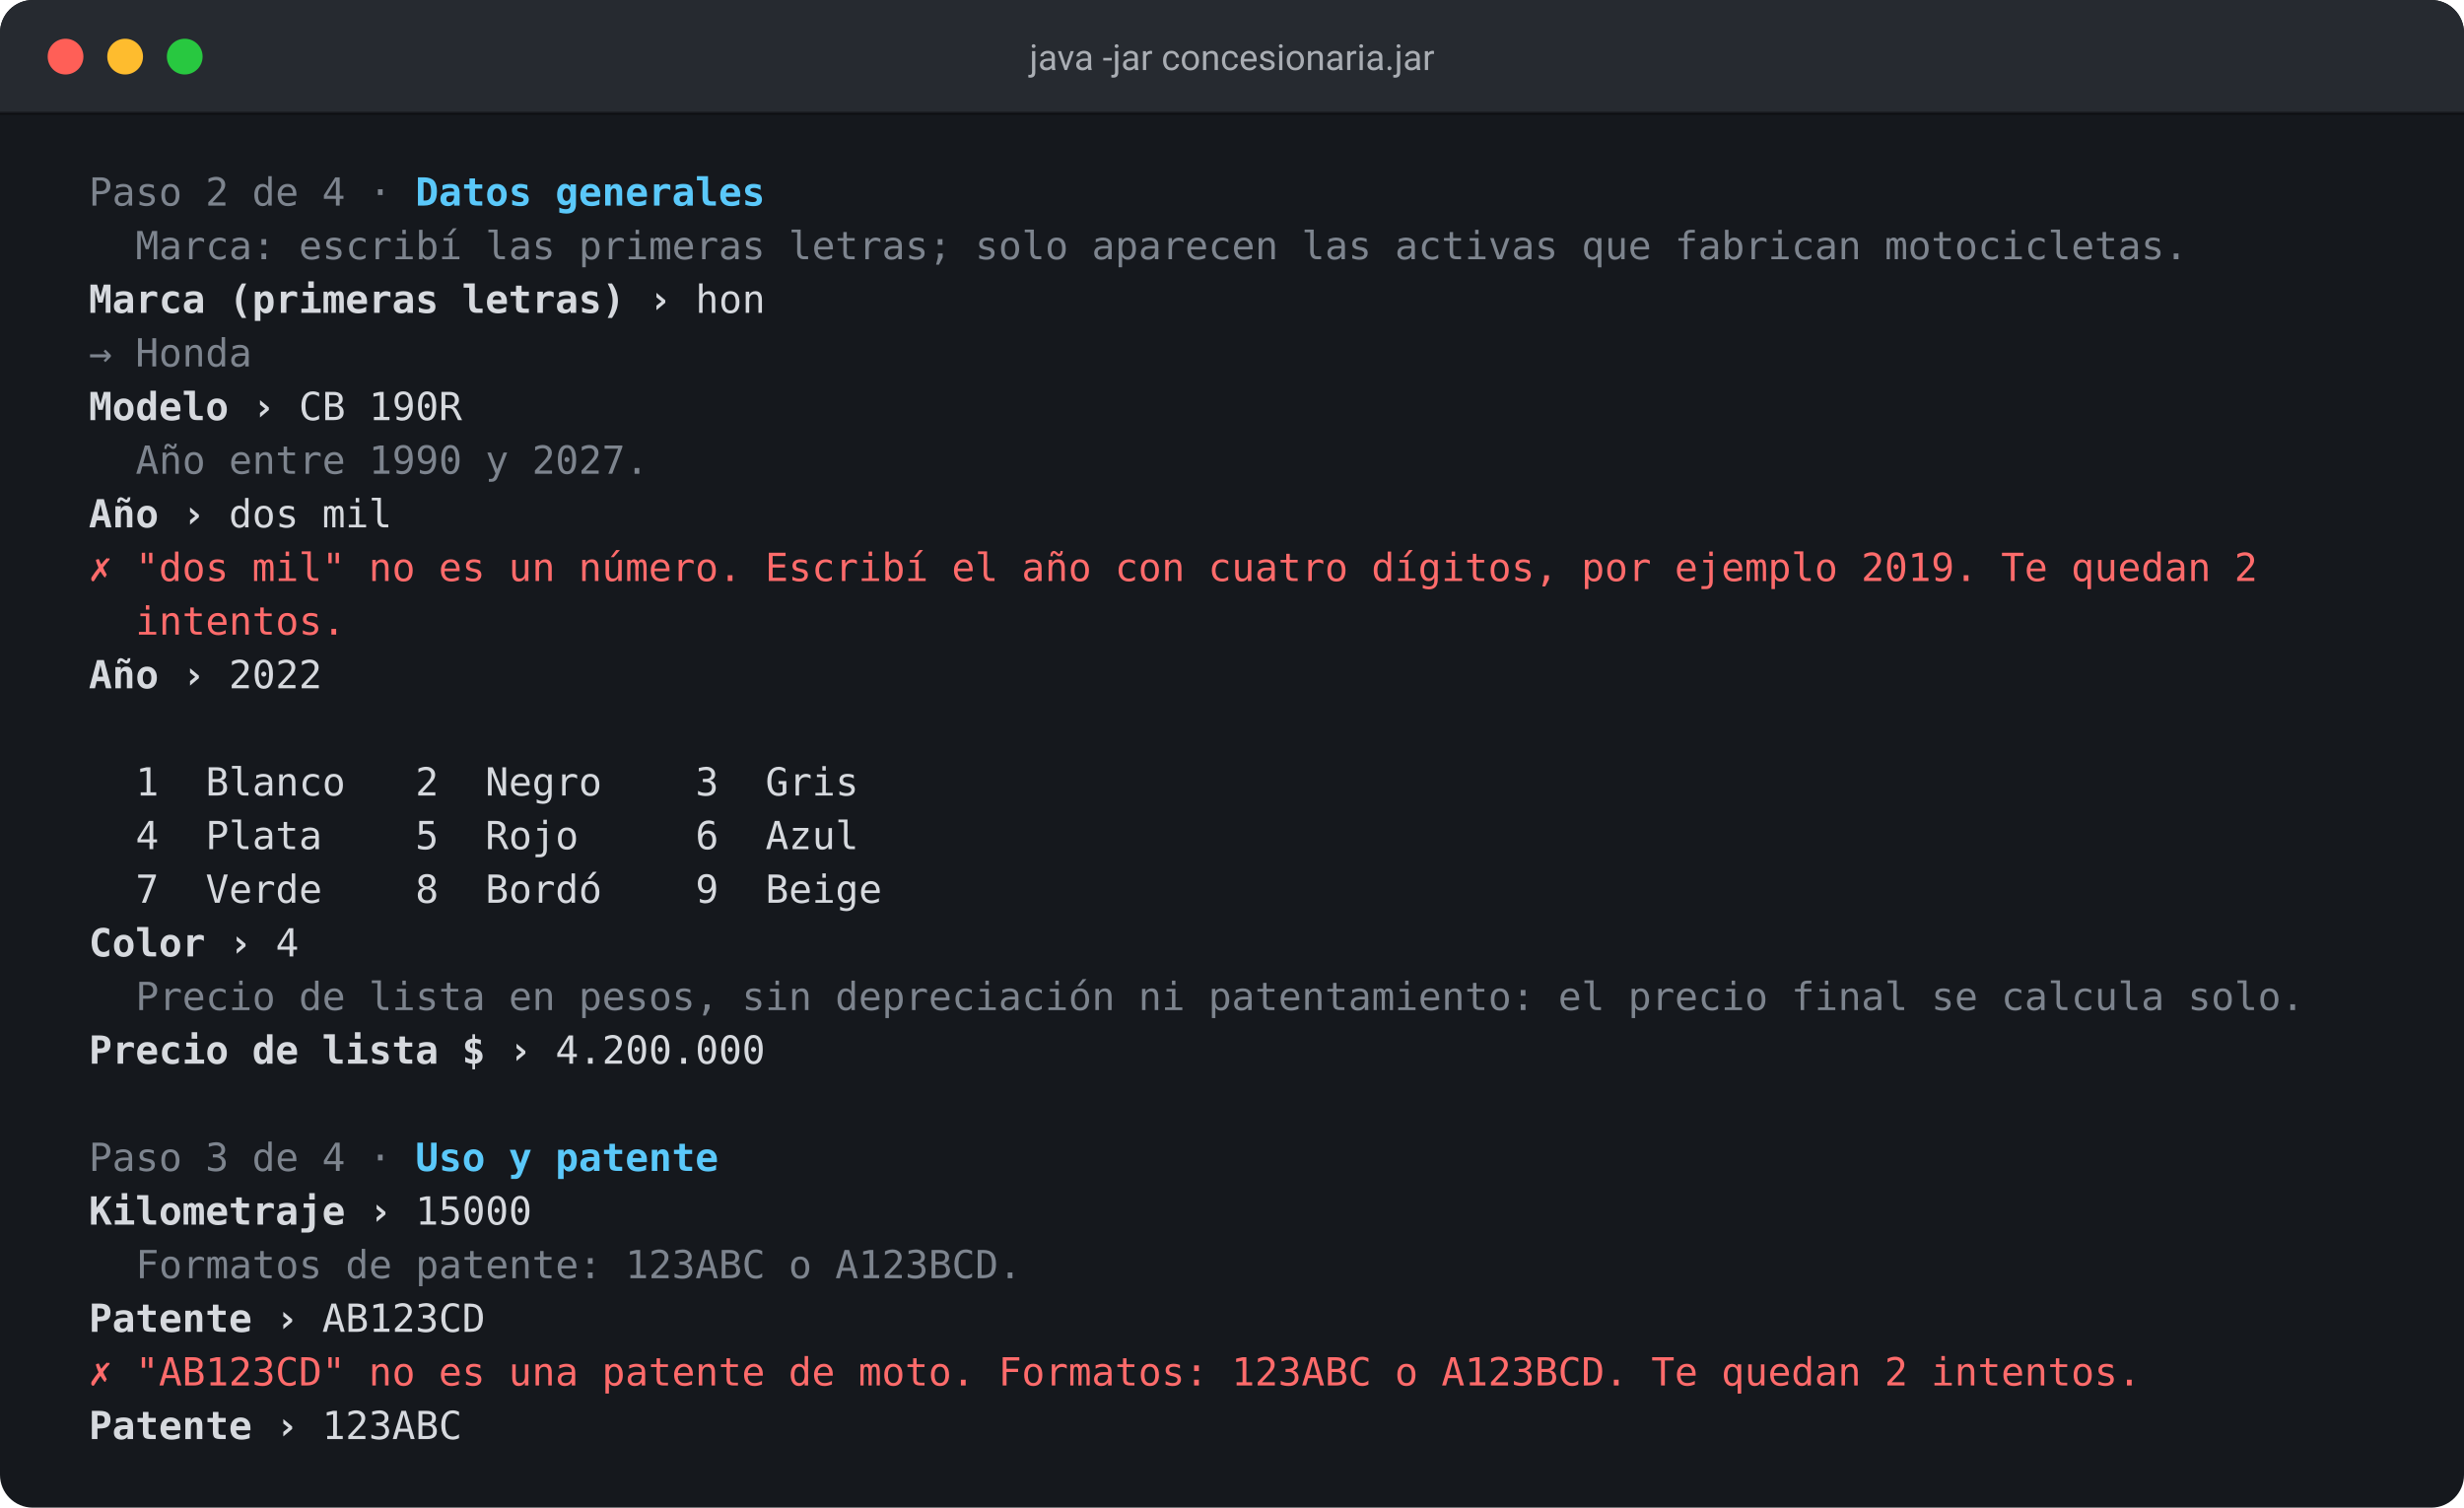
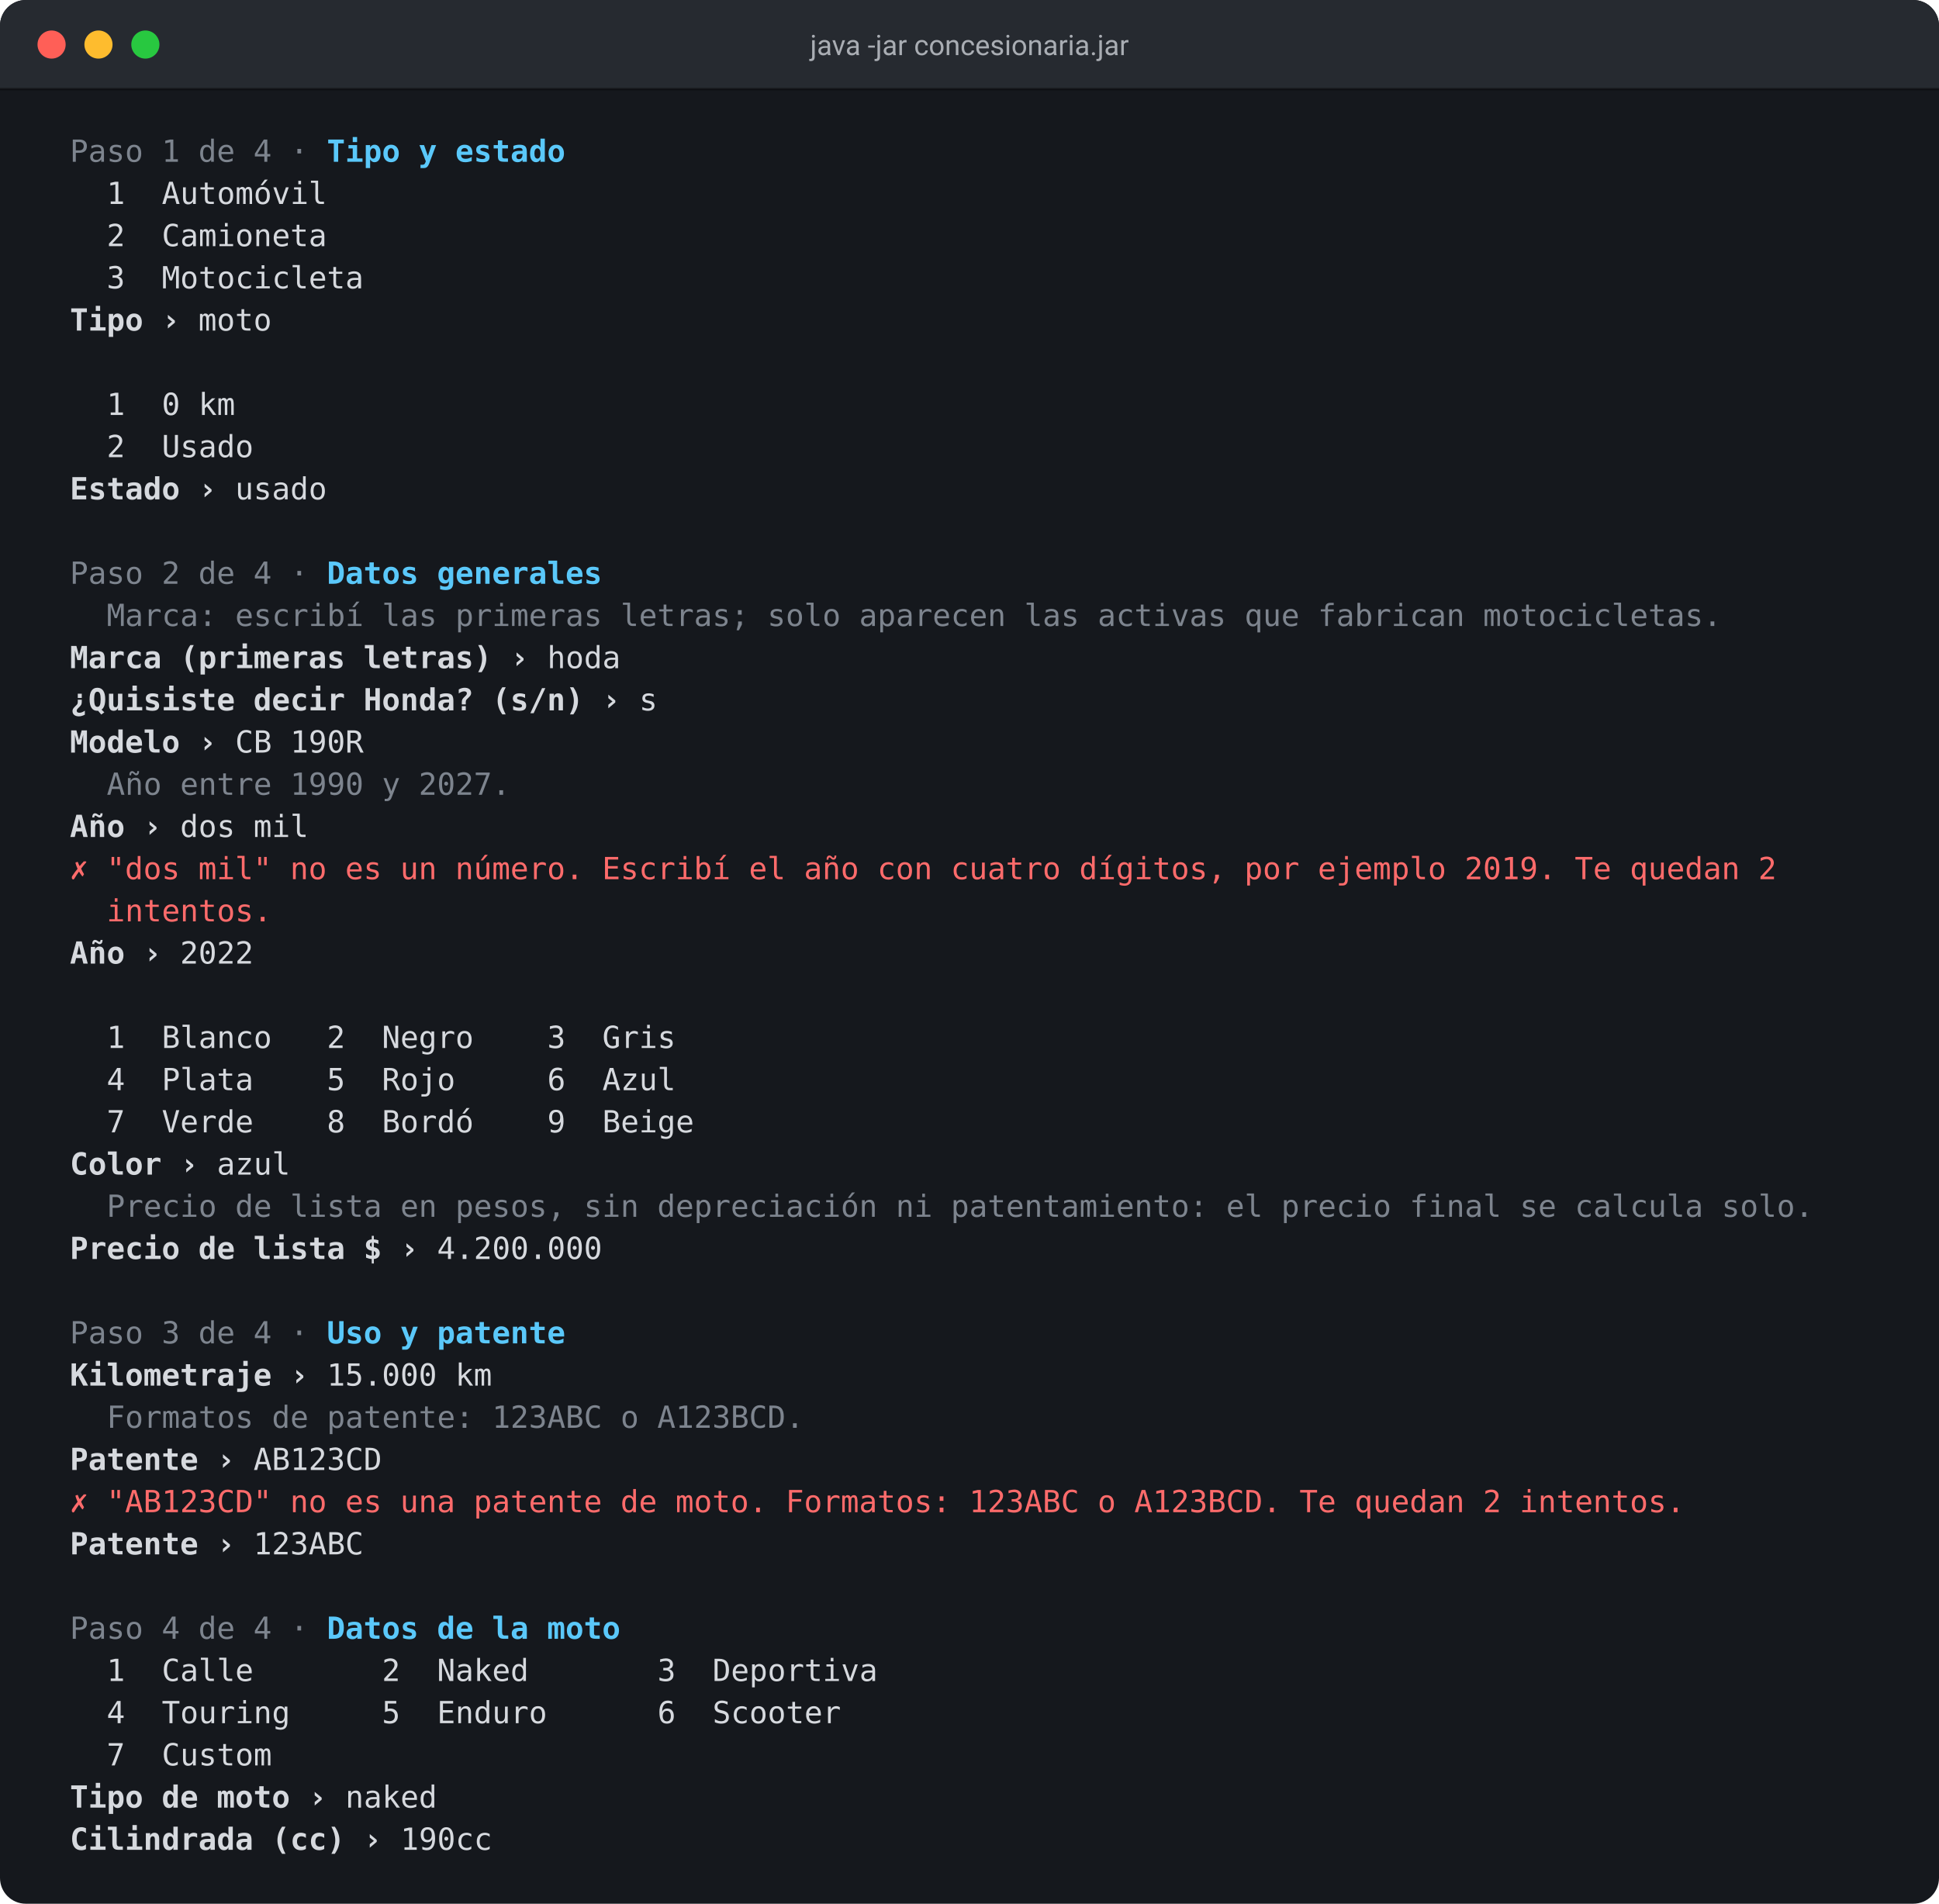
- <svg xmlns="http://www.w3.org/2000/svg" viewBox="0 0 827 506" width="827" height="506">
+ <svg xmlns="http://www.w3.org/2000/svg" viewBox="0 0 827 812" width="827" height="812">
  <defs>
    <clipPath id="v">
-       <rect width="827" height="506" rx="11" />
+       <rect width="827" height="812" rx="11" />
    </clipPath>
  </defs>
  <g clip-path="url(#v)">
-     <rect width="827" height="506" fill="#15181d" />
+     <rect width="827" height="812" fill="#15181d" />
    <rect width="827" height="38" fill="#262a30" />
    <circle cx="22" cy="19" r="6" fill="#ff5f57" />
    <circle cx="42" cy="19" r="6" fill="#febc2e" />
    <circle cx="62" cy="19" r="6" fill="#28c840" />
    <text x="413.5" y="23.5" font-family="ui-sans-serif, -apple-system, BlinkMacSystemFont, Segoe UI, Roboto, sans-serif" font-size="12" fill="#a9adb3" text-anchor="middle">java -jar concesionaria.jar</text>
    <line x1="0" y1="38" x2="827" y2="38" stroke="#000" stroke-opacity=".4" />
    <g font-family="ui-monospace, SFMono-Regular, Menlo, Consolas, monospace" font-size="13" xml:space="preserve">
-       <text x="29.8" y="69" fill="#7d848e">Paso 2 de 4 ·</text>
-       <text x="139.4" y="69" fill="#5ac8fa" font-weight="700">Datos generales</text>
-       <text x="45.5" y="87" fill="#7d848e">Marca: escribí las primeras letras; solo aparecen las activas que fabrican motocicletas.</text>
-       <text x="29.8" y="105" fill="#d6d9de" font-weight="700">Marca (primeras letras) ›</text>
-       <text x="233.4" y="105" fill="#d6d9de">hon</text>
-       <text x="29.8" y="123" fill="#7d848e">→ Honda</text>
-       <text x="29.8" y="141" fill="#d6d9de" font-weight="700">Modelo ›</text>
-       <text x="100.3" y="141" fill="#d6d9de">CB 190R</text>
-       <text x="45.5" y="159" fill="#7d848e">Año entre 1990 y 2027.</text>
-       <text x="29.8" y="177" fill="#d6d9de" font-weight="700">Año ›</text>
-       <text x="76.8" y="177" fill="#d6d9de">dos mil</text>
-       <text x="29.8" y="195" fill="#ff6b6b">✗ "dos mil" no es un número. Escribí el año con cuatro dígitos, por ejemplo 2019. Te quedan 2</text>
-       <text x="45.5" y="213" fill="#ff6b6b">intentos.</text>
-       <text x="29.8" y="231" fill="#d6d9de" font-weight="700">Año ›</text>
-       <text x="76.8" y="231" fill="#d6d9de">2022</text>
-       <text x="45.5" y="267" fill="#d6d9de">1</text>
-       <text x="69.0" y="267" fill="#d6d9de">Blanco</text>
-       <text x="139.4" y="267" fill="#d6d9de">2</text>
-       <text x="162.9" y="267" fill="#d6d9de">Negro</text>
-       <text x="233.4" y="267" fill="#d6d9de">3</text>
-       <text x="256.9" y="267" fill="#d6d9de">Gris</text>
-       <text x="45.5" y="285" fill="#d6d9de">4</text>
-       <text x="69.0" y="285" fill="#d6d9de">Plata</text>
-       <text x="139.4" y="285" fill="#d6d9de">5</text>
-       <text x="162.9" y="285" fill="#d6d9de">Rojo</text>
-       <text x="233.4" y="285" fill="#d6d9de">6</text>
-       <text x="256.9" y="285" fill="#d6d9de">Azul</text>
-       <text x="45.5" y="303" fill="#d6d9de">7</text>
-       <text x="69.0" y="303" fill="#d6d9de">Verde</text>
-       <text x="139.4" y="303" fill="#d6d9de">8</text>
-       <text x="162.9" y="303" fill="#d6d9de">Bordó</text>
-       <text x="233.4" y="303" fill="#d6d9de">9</text>
-       <text x="256.9" y="303" fill="#d6d9de">Beige</text>
-       <text x="29.8" y="321" fill="#d6d9de" font-weight="700">Color ›</text>
-       <text x="92.5" y="321" fill="#d6d9de">4</text>
-       <text x="45.5" y="339" fill="#7d848e">Precio de lista en pesos, sin depreciación ni patentamiento: el precio final se calcula solo.</text>
-       <text x="29.8" y="357" fill="#d6d9de" font-weight="700">Precio de lista $ ›</text>
-       <text x="186.4" y="357" fill="#d6d9de">4.200.000</text>
-       <text x="29.8" y="393" fill="#7d848e">Paso 3 de 4 ·</text>
-       <text x="139.4" y="393" fill="#5ac8fa" font-weight="700">Uso y patente</text>
-       <text x="29.8" y="411" fill="#d6d9de" font-weight="700">Kilometraje ›</text>
-       <text x="139.4" y="411" fill="#d6d9de">15000</text>
-       <text x="45.5" y="429" fill="#7d848e">Formatos de patente: 123ABC o A123BCD.</text>
-       <text x="29.8" y="447" fill="#d6d9de" font-weight="700">Patente ›</text>
-       <text x="108.1" y="447" fill="#d6d9de">AB123CD</text>
-       <text x="29.8" y="465" fill="#ff6b6b">✗ "AB123CD" no es una patente de moto. Formatos: 123ABC o A123BCD. Te quedan 2 intentos.</text>
-       <text x="29.8" y="483" fill="#d6d9de" font-weight="700">Patente ›</text>
-       <text x="108.1" y="483" fill="#d6d9de">123ABC</text>
+       <text x="29.8" y="69" fill="#7d848e">Paso 1 de 4 ·</text>
+       <text x="139.4" y="69" fill="#5ac8fa" font-weight="700">Tipo y estado</text>
+       <text x="45.5" y="87" fill="#d6d9de">1</text>
+       <text x="69.0" y="87" fill="#d6d9de">Automóvil</text>
+       <text x="45.5" y="105" fill="#d6d9de">2</text>
+       <text x="69.0" y="105" fill="#d6d9de">Camioneta</text>
+       <text x="45.5" y="123" fill="#d6d9de">3</text>
+       <text x="69.0" y="123" fill="#d6d9de">Motocicleta</text>
+       <text x="29.8" y="141" fill="#d6d9de" font-weight="700">Tipo ›</text>
+       <text x="84.6" y="141" fill="#d6d9de">moto</text>
+       <text x="45.5" y="177" fill="#d6d9de">1</text>
+       <text x="69.0" y="177" fill="#d6d9de">0 km</text>
+       <text x="45.5" y="195" fill="#d6d9de">2</text>
+       <text x="69.0" y="195" fill="#d6d9de">Usado</text>
+       <text x="29.8" y="213" fill="#d6d9de" font-weight="700">Estado ›</text>
+       <text x="100.3" y="213" fill="#d6d9de">usado</text>
+       <text x="29.8" y="249" fill="#7d848e">Paso 2 de 4 ·</text>
+       <text x="139.4" y="249" fill="#5ac8fa" font-weight="700">Datos generales</text>
+       <text x="45.5" y="267" fill="#7d848e">Marca: escribí las primeras letras; solo aparecen las activas que fabrican motocicletas.</text>
+       <text x="29.8" y="285" fill="#d6d9de" font-weight="700">Marca (primeras letras) ›</text>
+       <text x="233.4" y="285" fill="#d6d9de">hoda</text>
+       <text x="29.8" y="303" fill="#d6d9de" font-weight="700">¿Quisiste decir Honda? (s/n) ›</text>
+       <text x="272.6" y="303" fill="#d6d9de">s</text>
+       <text x="29.8" y="321" fill="#d6d9de" font-weight="700">Modelo ›</text>
+       <text x="100.3" y="321" fill="#d6d9de">CB 190R</text>
+       <text x="45.5" y="339" fill="#7d848e">Año entre 1990 y 2027.</text>
+       <text x="29.8" y="357" fill="#d6d9de" font-weight="700">Año ›</text>
+       <text x="76.8" y="357" fill="#d6d9de">dos mil</text>
+       <text x="29.8" y="375" fill="#ff6b6b">✗ "dos mil" no es un número. Escribí el año con cuatro dígitos, por ejemplo 2019. Te quedan 2</text>
+       <text x="45.5" y="393" fill="#ff6b6b">intentos.</text>
+       <text x="29.8" y="411" fill="#d6d9de" font-weight="700">Año ›</text>
+       <text x="76.8" y="411" fill="#d6d9de">2022</text>
+       <text x="45.5" y="447" fill="#d6d9de">1</text>
+       <text x="69.0" y="447" fill="#d6d9de">Blanco</text>
+       <text x="139.4" y="447" fill="#d6d9de">2</text>
+       <text x="162.9" y="447" fill="#d6d9de">Negro</text>
+       <text x="233.4" y="447" fill="#d6d9de">3</text>
+       <text x="256.9" y="447" fill="#d6d9de">Gris</text>
+       <text x="45.5" y="465" fill="#d6d9de">4</text>
+       <text x="69.0" y="465" fill="#d6d9de">Plata</text>
+       <text x="139.4" y="465" fill="#d6d9de">5</text>
+       <text x="162.9" y="465" fill="#d6d9de">Rojo</text>
+       <text x="233.4" y="465" fill="#d6d9de">6</text>
+       <text x="256.9" y="465" fill="#d6d9de">Azul</text>
+       <text x="45.5" y="483" fill="#d6d9de">7</text>
+       <text x="69.0" y="483" fill="#d6d9de">Verde</text>
+       <text x="139.4" y="483" fill="#d6d9de">8</text>
+       <text x="162.9" y="483" fill="#d6d9de">Bordó</text>
+       <text x="233.4" y="483" fill="#d6d9de">9</text>
+       <text x="256.9" y="483" fill="#d6d9de">Beige</text>
+       <text x="29.8" y="501" fill="#d6d9de" font-weight="700">Color ›</text>
+       <text x="92.5" y="501" fill="#d6d9de">azul</text>
+       <text x="45.5" y="519" fill="#7d848e">Precio de lista en pesos, sin depreciación ni patentamiento: el precio final se calcula solo.</text>
+       <text x="29.8" y="537" fill="#d6d9de" font-weight="700">Precio de lista $ ›</text>
+       <text x="186.4" y="537" fill="#d6d9de">4.200.000</text>
+       <text x="29.8" y="573" fill="#7d848e">Paso 3 de 4 ·</text>
+       <text x="139.4" y="573" fill="#5ac8fa" font-weight="700">Uso y patente</text>
+       <text x="29.8" y="591" fill="#d6d9de" font-weight="700">Kilometraje ›</text>
+       <text x="139.4" y="591" fill="#d6d9de">15.000 km</text>
+       <text x="45.5" y="609" fill="#7d848e">Formatos de patente: 123ABC o A123BCD.</text>
+       <text x="29.8" y="627" fill="#d6d9de" font-weight="700">Patente ›</text>
+       <text x="108.1" y="627" fill="#d6d9de">AB123CD</text>
+       <text x="29.8" y="645" fill="#ff6b6b">✗ "AB123CD" no es una patente de moto. Formatos: 123ABC o A123BCD. Te quedan 2 intentos.</text>
+       <text x="29.8" y="663" fill="#d6d9de" font-weight="700">Patente ›</text>
+       <text x="108.1" y="663" fill="#d6d9de">123ABC</text>
+       <text x="29.8" y="699" fill="#7d848e">Paso 4 de 4 ·</text>
+       <text x="139.4" y="699" fill="#5ac8fa" font-weight="700">Datos de la moto</text>
+       <text x="45.5" y="717" fill="#d6d9de">1</text>
+       <text x="69.0" y="717" fill="#d6d9de">Calle</text>
+       <text x="162.9" y="717" fill="#d6d9de">2</text>
+       <text x="186.4" y="717" fill="#d6d9de">Naked</text>
+       <text x="280.4" y="717" fill="#d6d9de">3</text>
+       <text x="303.9" y="717" fill="#d6d9de">Deportiva</text>
+       <text x="45.5" y="735" fill="#d6d9de">4</text>
+       <text x="69.0" y="735" fill="#d6d9de">Touring</text>
+       <text x="162.9" y="735" fill="#d6d9de">5</text>
+       <text x="186.4" y="735" fill="#d6d9de">Enduro</text>
+       <text x="280.4" y="735" fill="#d6d9de">6</text>
+       <text x="303.9" y="735" fill="#d6d9de">Scooter</text>
+       <text x="45.5" y="753" fill="#d6d9de">7</text>
+       <text x="69.0" y="753" fill="#d6d9de">Custom</text>
+       <text x="29.8" y="771" fill="#d6d9de" font-weight="700">Tipo de moto ›</text>
+       <text x="147.3" y="771" fill="#d6d9de">naked</text>
+       <text x="29.8" y="789" fill="#d6d9de" font-weight="700">Cilindrada (cc) ›</text>
+       <text x="170.8" y="789" fill="#d6d9de">190cc</text>
    </g>
  </g>
</svg>
